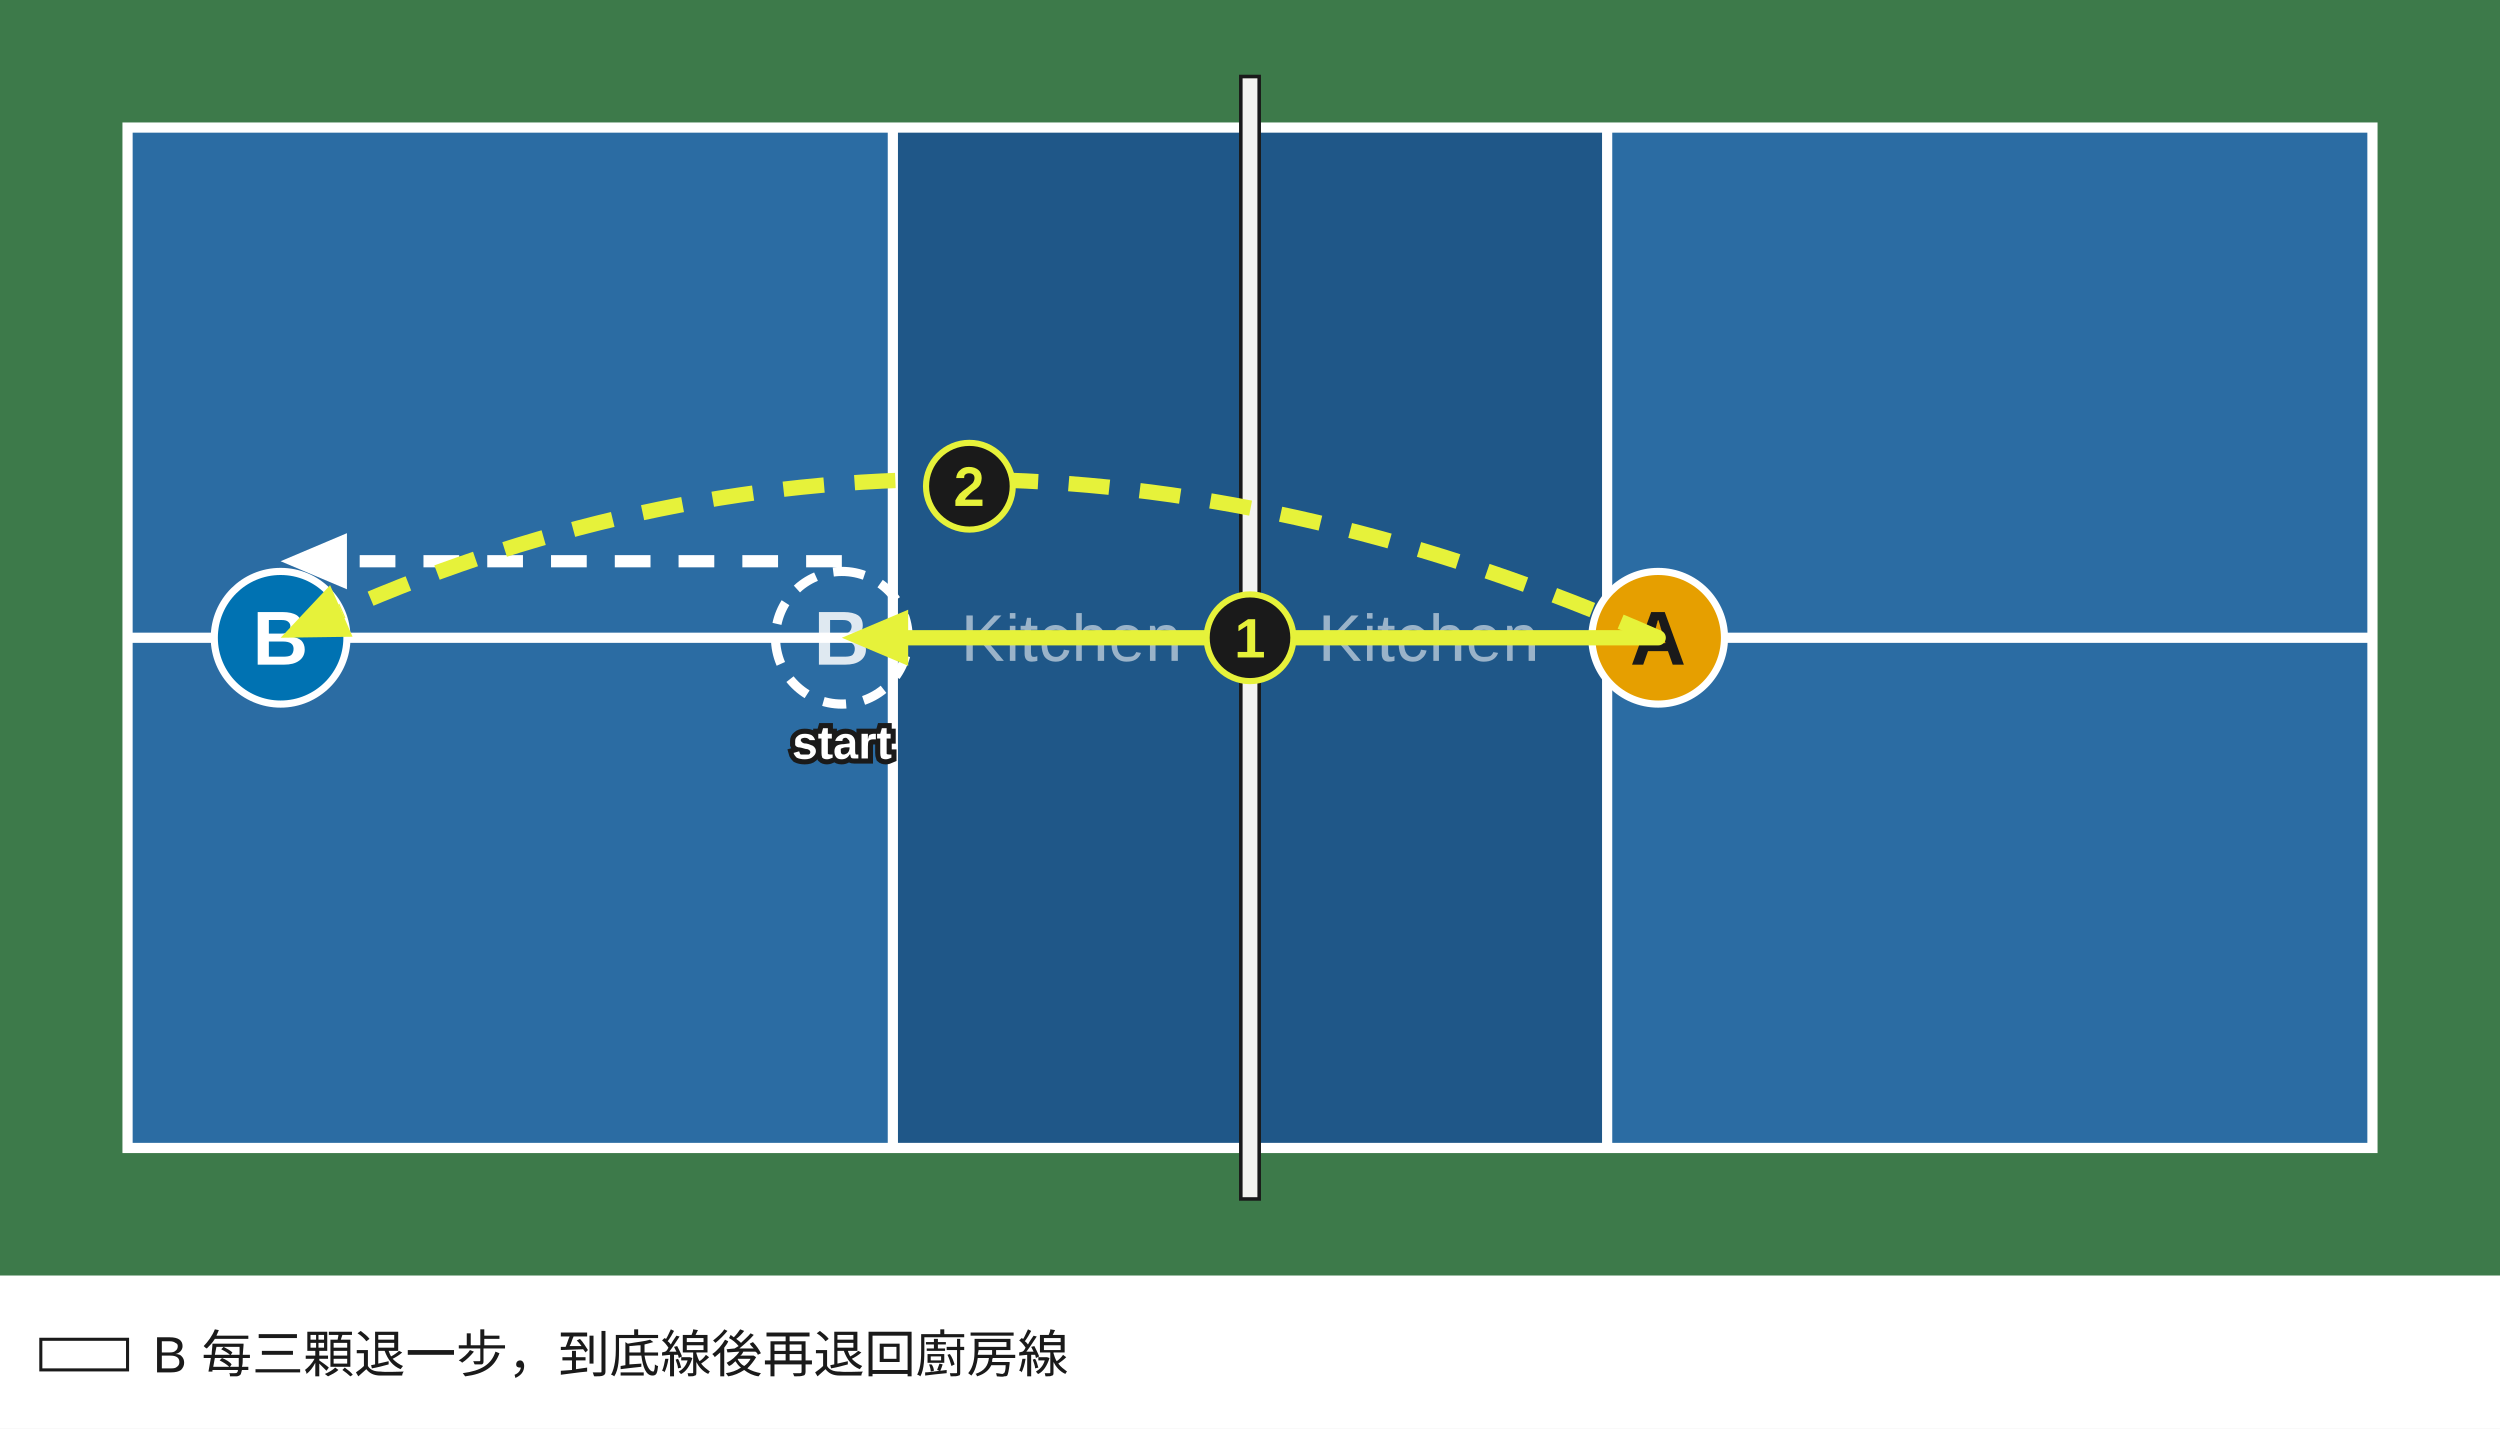
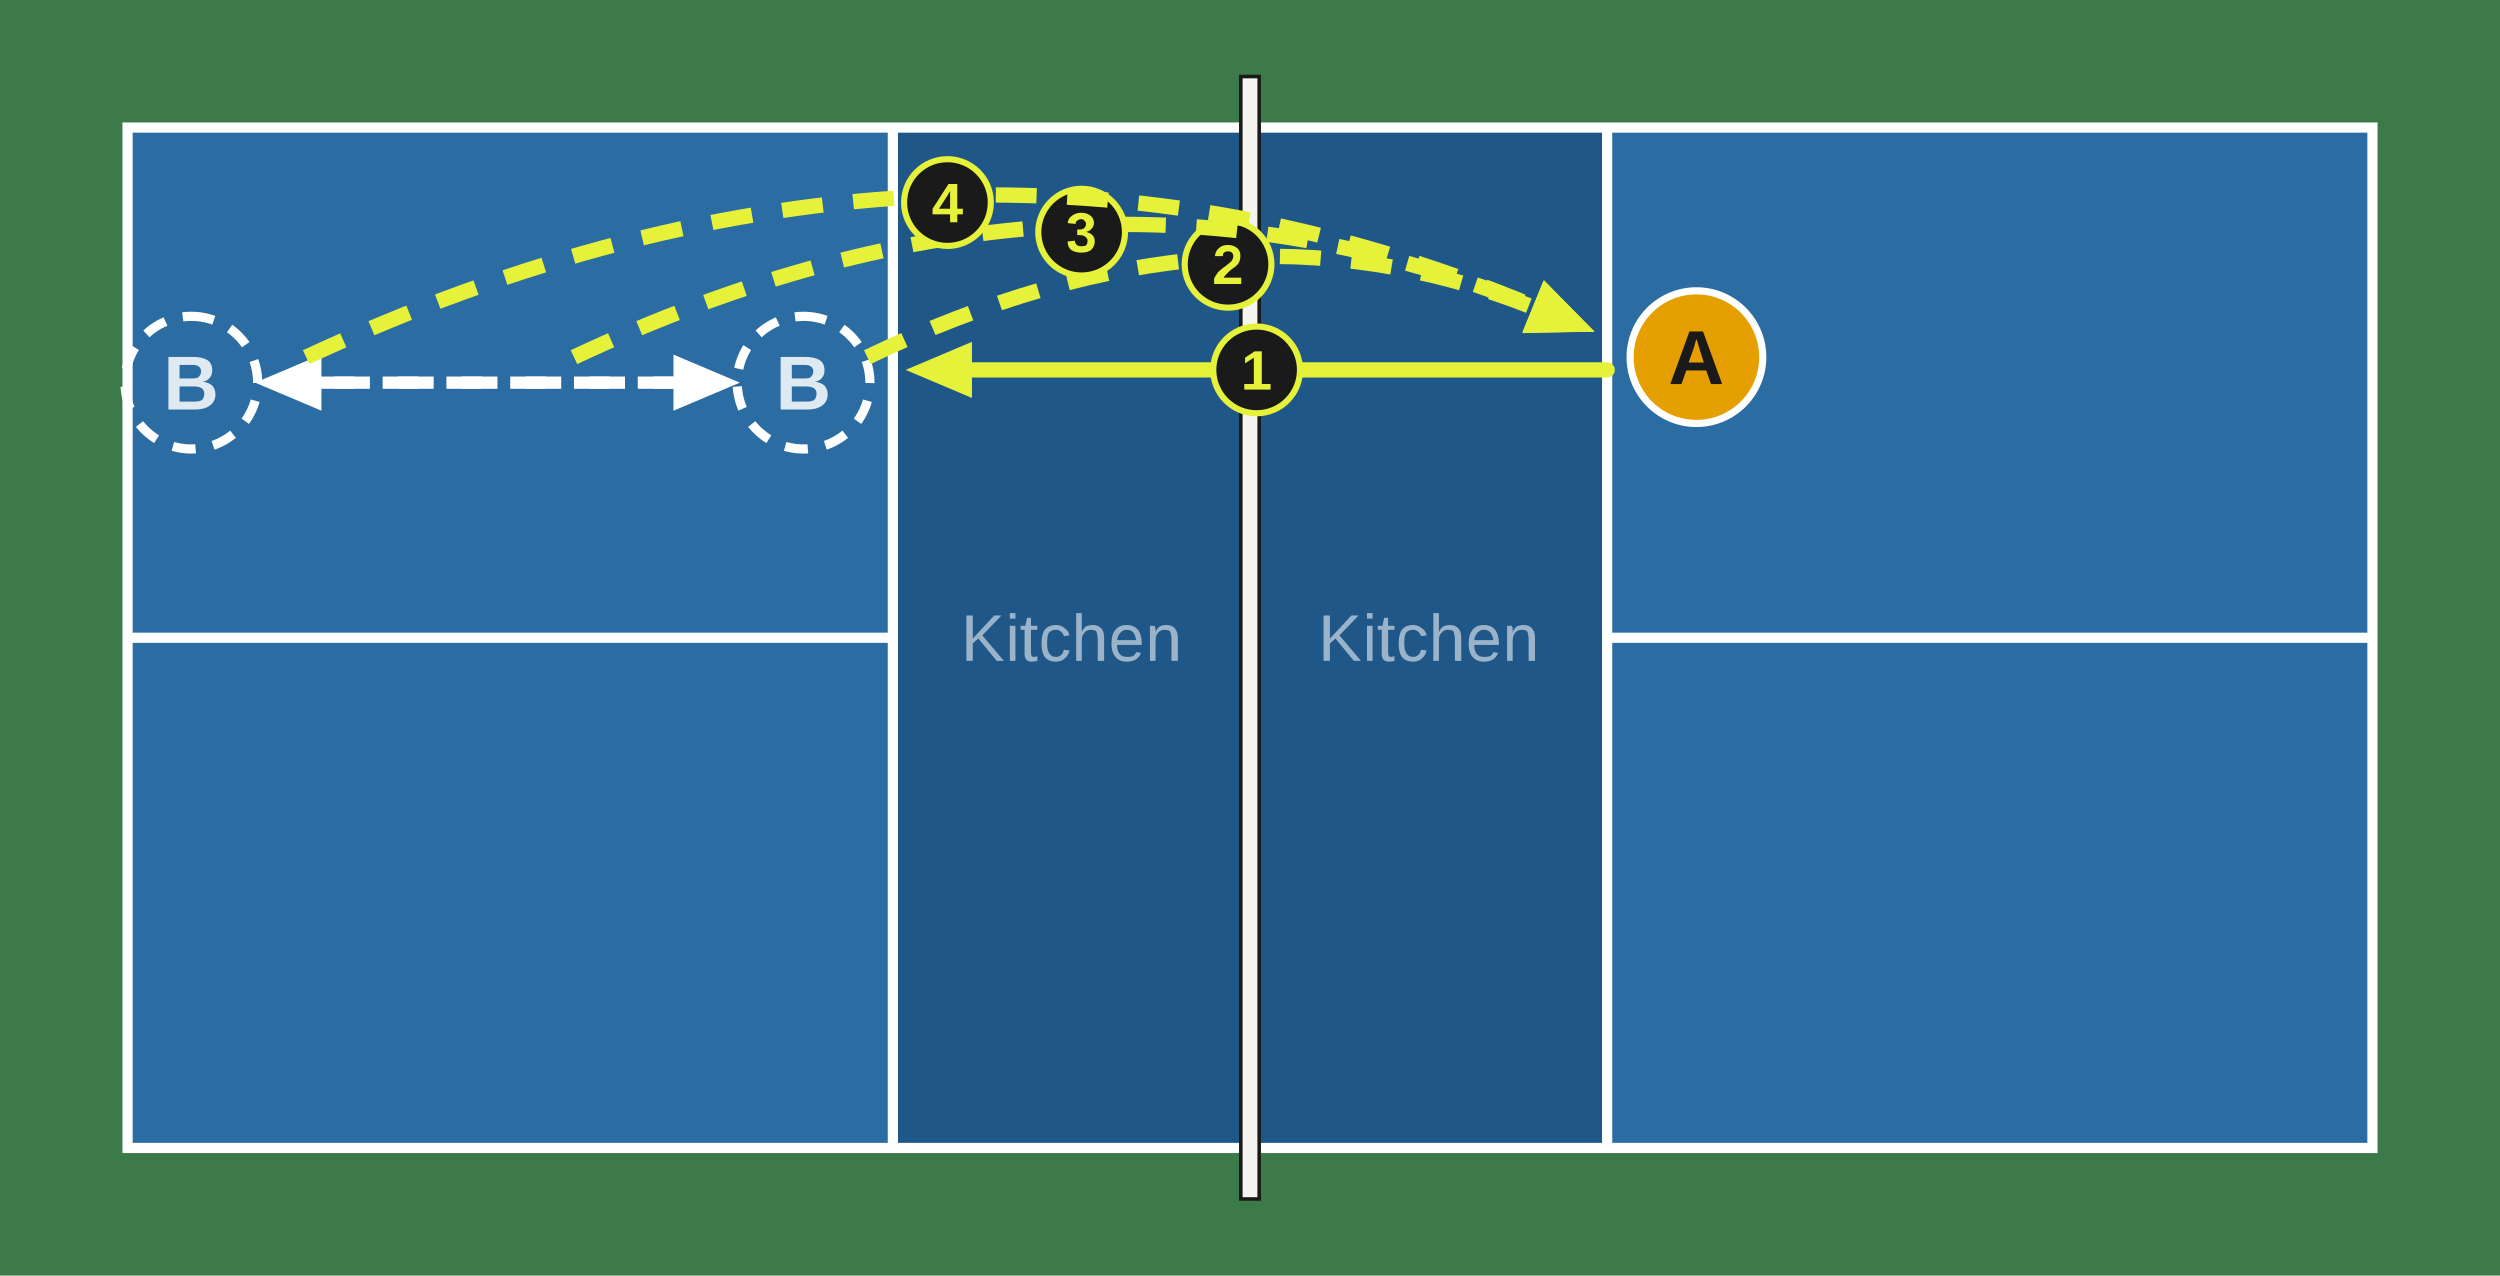
- <svg xmlns="http://www.w3.org/2000/svg" viewBox="-2.5 -22.5 49 28" width="784" height="448" role="img" aria-label="伸縮丁克 Slinky" font-family="Arial, Helvetica, 'Helvetica Neue', sans-serif">
-   <rect x="-2.5" y="-22.5" width="49" height="28" fill="#ffffff" />
+ <svg xmlns="http://www.w3.org/2000/svg" viewBox="-2.5 -22.5 49 25" width="784" height="400" role="img" aria-label="03 伸縮丁克 Slinky" font-family="Arial, Helvetica, 'Helvetica Neue', sans-serif">
  <g transform="rotate(-90)">
    <rect x="-2.5" y="-2.5" width="25" height="49" fill="#3d7a4a" />
    <rect x="0" y="0" width="20" height="44" fill="#2b6ca3" />
    <rect x="0" y="15" width="20" height="7" fill="#1f5788" />
    <rect x="0" y="22" width="20" height="7" fill="#1f5788" />
    <rect x="0" y="0" width="20" height="44" stroke="#ffffff" stroke-width="0.2" fill="none" />
    <path d="M0 15H20M0 29H20M10 0V15M10 29V44" stroke="#ffffff" stroke-width="0.2" fill="none" />
    <text x="10" y="18.5" dy="0.35em" font-size="1.3" fill="#ffffff" fill-opacity="0.55" text-anchor="middle" font-family="Arial, Helvetica, 'Helvetica Neue', sans-serif" transform="rotate(90 10 18.5)">Kitchen</text>
    <text x="10" y="25.5" dy="0.35em" font-size="1.3" fill="#ffffff" fill-opacity="0.55" text-anchor="middle" font-family="Arial, Helvetica, 'Helvetica Neue', sans-serif" transform="rotate(90 10 25.5)">Kitchen</text>
    <rect x="-1" y="21.82" width="22" height="0.36" fill="#f4f4f0" stroke="#1a1a1a" stroke-width="0.07" />
-     <circle cx="10" cy="30" r="1.3" fill="#e69f00" stroke="#ffffff" stroke-width="0.14" />
-     <text x="10" y="30" dy="0.35em" font-size="1.5" font-weight="700" fill="#1a1a1a" text-anchor="middle" font-family="Arial, Helvetica, 'Helvetica Neue', sans-serif" transform="rotate(90 10 30)">A</text>
-     <circle cx="10" cy="14" r="1.3" fill="none" stroke="#ffffff" stroke-width="0.18" stroke-dasharray="0.45 0.35" />
-     <text x="10" y="14" dy="0.35em" font-size="1.5" font-weight="700" fill="#ffffff" fill-opacity="0.85" text-anchor="middle" font-family="Arial, Helvetica, 'Helvetica Neue', sans-serif" transform="rotate(90 10 14)">B</text>
-     <text x="7.95" y="14" dy="0.35em" font-size="0.9" font-weight="700" fill="#ffffff" stroke="#1a1a1a" stroke-width="0.2" paint-order="stroke" text-anchor="middle" font-family="Arial, Helvetica, 'Helvetica Neue', sans-serif" transform="rotate(90 7.95 14)">start</text>
-     <circle cx="10" cy="3" r="1.3" fill="#0072b2" stroke="#ffffff" stroke-width="0.14" />
-     <text x="10" y="3" dy="0.35em" font-size="1.5" font-weight="700" fill="#ffffff" text-anchor="middle" font-family="Arial, Helvetica, 'Helvetica Neue', sans-serif" transform="rotate(90 10 3)">B</text>
-     <path d="M11.5 14L11.5 4.3" fill="none" stroke="#ffffff" stroke-width="0.24" stroke-dasharray="0.7 0.55" />
-     <polygon points="11.5,3 12.05,4.3 10.95,4.3" fill="#ffffff" />
-     <path d="M10 30L10 15.3" fill="none" stroke="#e6f23a" stroke-width="0.3" stroke-linecap="round" />
-     <polygon points="10,14 10.55,15.3 9.45,15.3" fill="#e6f23a" />
-     <circle cx="10" cy="22" r="0.85" fill="#1a1a1a" stroke="#e6f23a" stroke-width="0.12" />
-     <text x="10" y="22" dy="0.35em" font-size="1.1" font-weight="700" fill="#e6f23a" text-anchor="middle" font-family="Arial, Helvetica, 'Helvetica Neue', sans-serif" transform="rotate(90 10 22)">1</text>
-     <path d="M10 30Q15.94 16.5 10.52 4.19" fill="none" stroke="#e6f23a" stroke-width="0.3" stroke-dasharray="0.8 0.6" />
-     <polygon points="10,3 11.03,3.97 10.02,4.41" fill="#e6f23a" />
-     <circle cx="12.97" cy="16.5" r="0.85" fill="#1a1a1a" stroke="#e6f23a" stroke-width="0.12" />
-     <text x="12.97" y="16.5" dy="0.35em" font-size="1.1" font-weight="700" fill="#e6f23a" text-anchor="middle" font-family="Arial, Helvetica, 'Helvetica Neue', sans-serif" transform="rotate(90 12.97 16.5)">2</text>
+     <circle cx="15.5" cy="30.75" r="1.3" fill="#e69f00" stroke="#ffffff" stroke-width="0.14" />
+     <text x="15.5" y="30.75" dy="0.35em" font-size="1.5" font-weight="700" fill="#1a1a1a" text-anchor="middle" font-family="Arial, Helvetica, 'Helvetica Neue', sans-serif" transform="rotate(90 15.5 30.75)">A</text>
+     <circle cx="15" cy="13.25" r="1.3" fill="none" stroke="#ffffff" stroke-width="0.18" stroke-dasharray="0.45 0.35" />
+     <text x="15" y="13.25" dy="0.35em" font-size="1.5" font-weight="700" fill="#ffffff" fill-opacity="0.85" text-anchor="middle" font-family="Arial, Helvetica, 'Helvetica Neue', sans-serif" transform="rotate(90 15 13.25)">B</text>
+     <circle cx="15" cy="1.25" r="1.3" fill="none" stroke="#ffffff" stroke-width="0.18" stroke-dasharray="0.45 0.35" />
+     <text x="15" y="1.25" dy="0.35em" font-size="1.5" font-weight="700" fill="#ffffff" fill-opacity="0.85" text-anchor="middle" font-family="Arial, Helvetica, 'Helvetica Neue', sans-serif" transform="rotate(90 15 1.25)">B</text>
+     <path d="M15 3.75L15 10.7" fill="none" stroke="#ffffff" stroke-width="0.24" stroke-dasharray="0.7 0.55" />
+     <polygon points="15,12 14.45,10.7 15.55,10.7" fill="#ffffff" />
+     <path d="M15 11L15 3.8" fill="none" stroke="#ffffff" stroke-width="0.24" stroke-dasharray="0.7 0.55" />
+     <polygon points="15,2.5 15.55,3.8 14.45,3.8" fill="#ffffff" />
+     <path d="M15.5 14.5Q18.88 21.52 16.48 27.54" fill="none" stroke="#e6f23a" stroke-width="0.3" stroke-dasharray="0.8 0.6" />
+     <polygon points="16,28.75 15.97,27.34 16.99,27.75" fill="#e6f23a" />
+     <circle cx="17.32" cy="21.57" r="0.85" fill="#1a1a1a" stroke="#e6f23a" stroke-width="0.12" />
+     <text x="17.32" y="21.57" dy="0.35em" font-size="1.1" font-weight="700" fill="#e6f23a" text-anchor="middle" font-family="Arial, Helvetica, 'Helvetica Neue', sans-serif" transform="rotate(90 17.32 21.57)">2</text>
+     <path d="M15.5 8.75Q20.15 18.64 16.49 27.55" fill="none" stroke="#e6f23a" stroke-width="0.3" stroke-dasharray="0.8 0.6" />
+     <polygon points="16,28.75 15.98,27.34 17,27.76" fill="#e6f23a" />
+     <circle cx="17.95" cy="18.7" r="0.85" fill="#1a1a1a" stroke="#e6f23a" stroke-width="0.12" />
+     <text x="17.95" y="18.7" dy="0.35em" font-size="1.1" font-weight="700" fill="#e6f23a" text-anchor="middle" font-family="Arial, Helvetica, 'Helvetica Neue', sans-serif" transform="rotate(90 17.95 18.7)">3</text>
+     <path d="M15.5 3.5Q21.31 16.02 16.5 27.55" fill="none" stroke="#e6f23a" stroke-width="0.3" stroke-dasharray="0.8 0.6" />
+     <polygon points="16,28.75 15.99,27.34 17.01,27.76" fill="#e6f23a" />
+     <circle cx="18.53" cy="16.07" r="0.85" fill="#1a1a1a" stroke="#e6f23a" stroke-width="0.12" />
+     <text x="18.53" y="16.07" dy="0.35em" font-size="1.1" font-weight="700" fill="#e6f23a" text-anchor="middle" font-family="Arial, Helvetica, 'Helvetica Neue', sans-serif" transform="rotate(90 18.53 16.07)">4</text>
+     <path d="M15.25 29L15.25 16.55" fill="none" stroke="#e6f23a" stroke-width="0.3" stroke-linecap="round" />
+     <polygon points="15.25,15.25 15.8,16.55 14.7,16.55" fill="#e6f23a" />
+     <circle cx="15.25" cy="22.13" r="0.85" fill="#1a1a1a" stroke="#e6f23a" stroke-width="0.12" />
+     <text x="15.25" y="22.13" dy="0.35em" font-size="1.1" font-weight="700" fill="#e6f23a" text-anchor="middle" font-family="Arial, Helvetica, 'Helvetica Neue', sans-serif" transform="rotate(90 15.25 22.13)">1</text>
  </g>
-   <rect x="-1.7" y="3.75" width="1.7" height="0.6" fill="#ffffff" stroke="#1a1a1a" stroke-width="0.06" />
-   <text x="0.5" y="4.05" font-size="1" fill="#1a1a1a" font-family="Arial, Helvetica, 'Helvetica Neue', sans-serif" dy="0.35em">B 每三顆退一步，到底線後再退回廚房線</text>
</svg>
